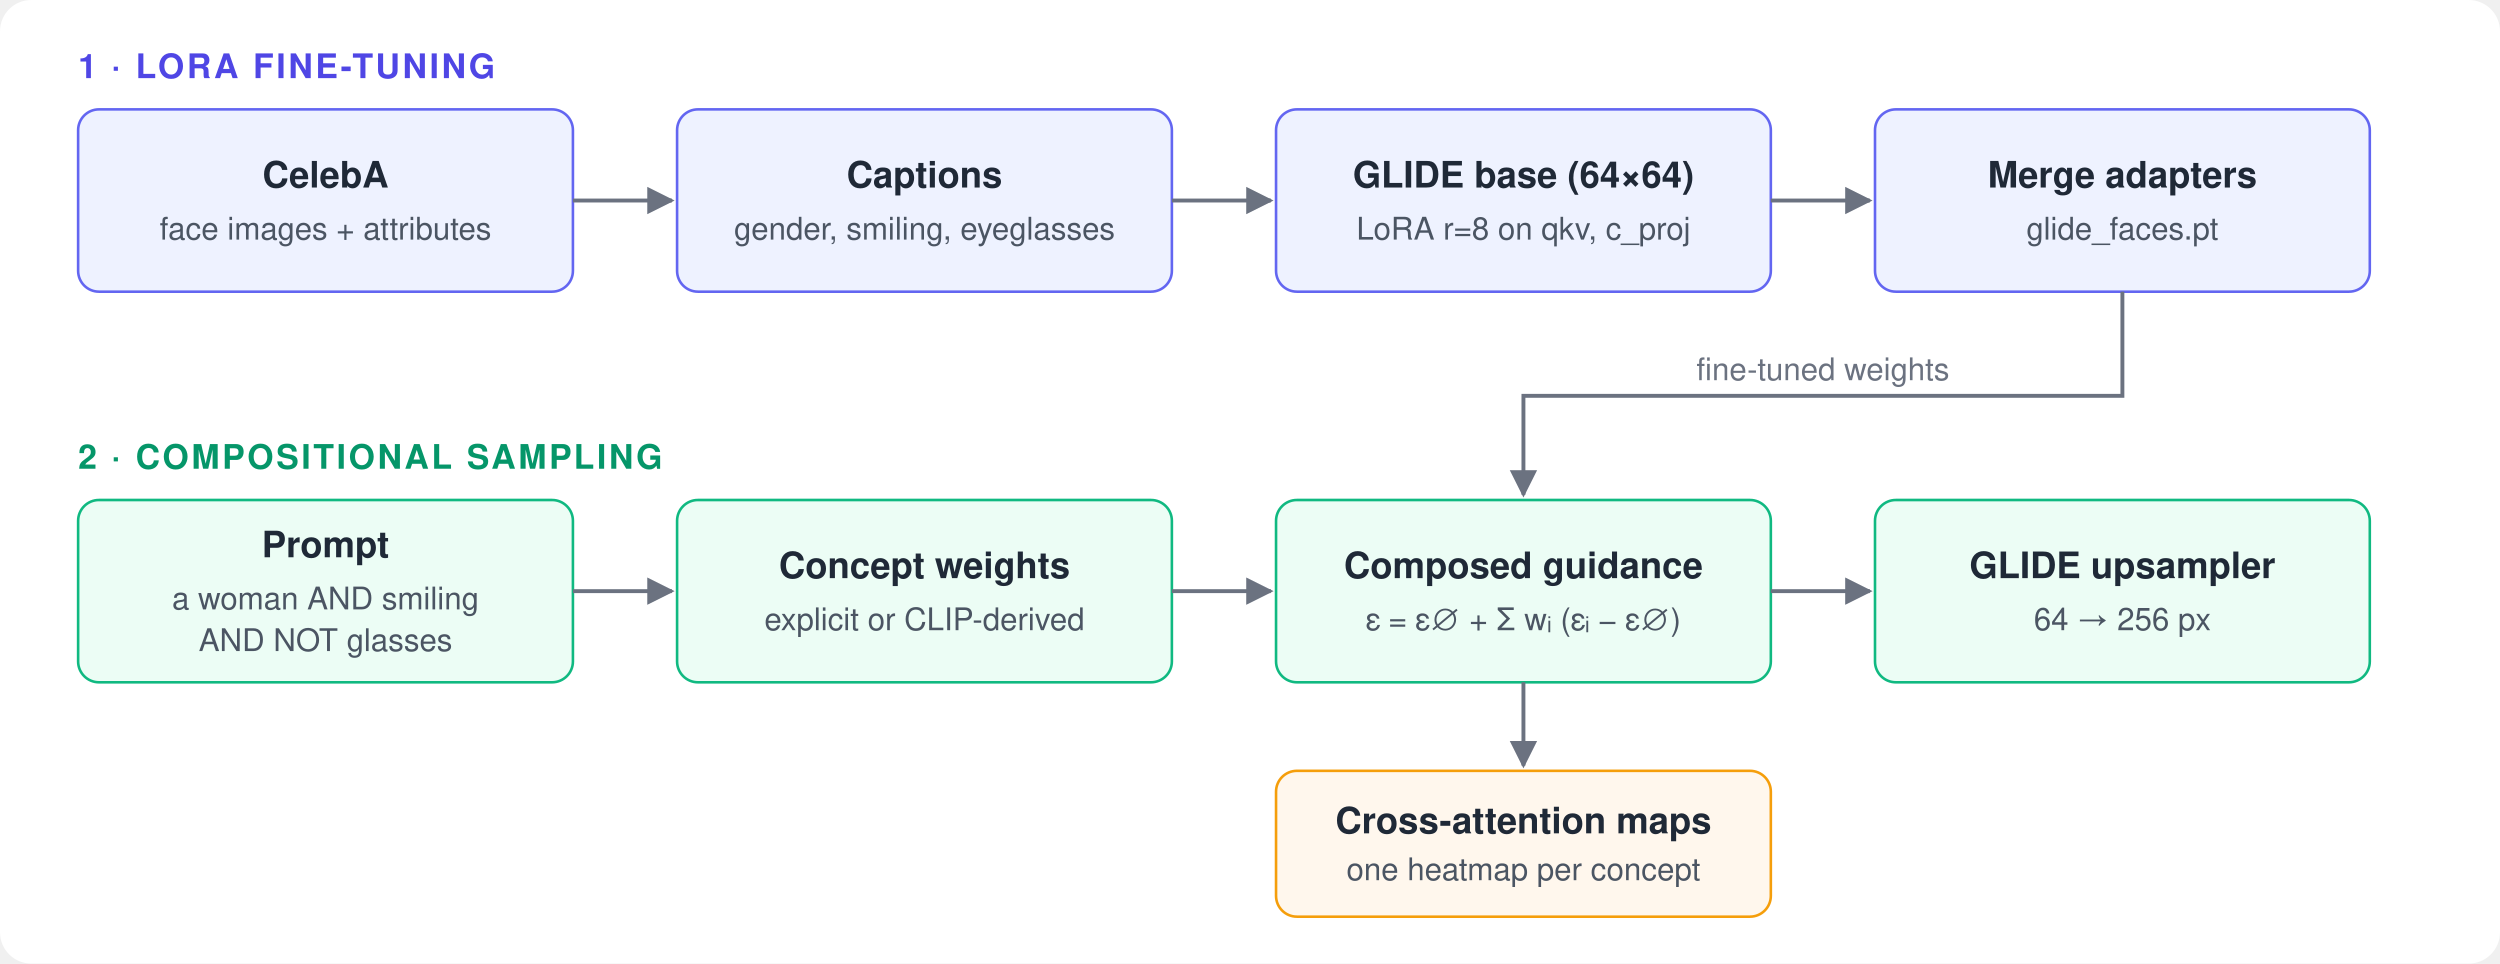
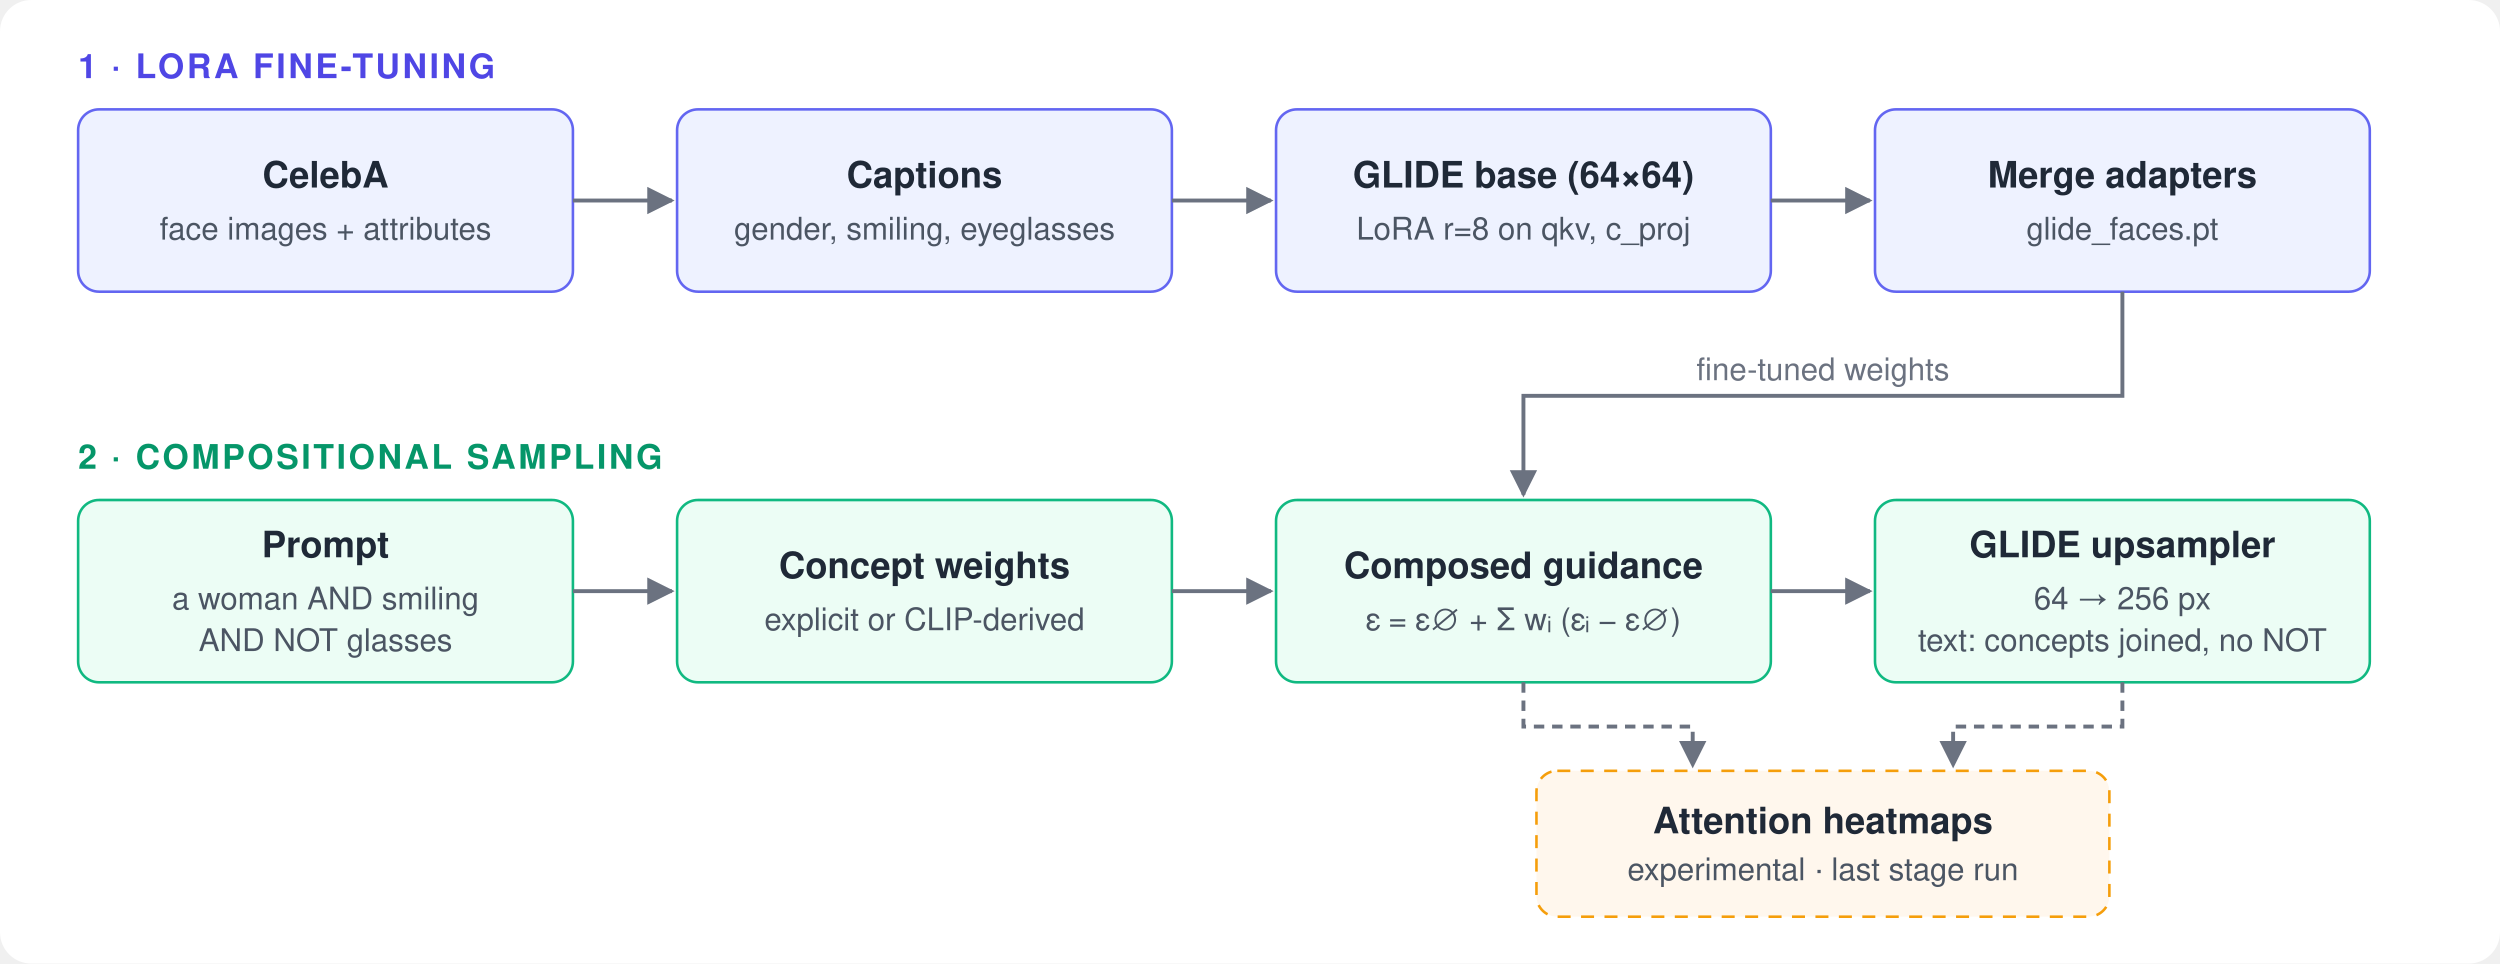
<svg xmlns="http://www.w3.org/2000/svg" viewBox="0 0 960 370" font-family="-apple-system, 'Segoe UI', Helvetica, Arial, sans-serif">
  <defs>
    <marker id="arrow" viewBox="0 0 10 10" refX="9" refY="5" markerWidth="7" markerHeight="7" orient="auto-start-reverse">
      <path d="M0,0 L10,5 L0,10 z" fill="#6B7280" />
    </marker>
  </defs>
  <rect width="960" height="370" rx="12" fill="#FFFFFF" />
  <text x="30" y="30" font-size="13" font-weight="700" fill="#4F46E5" letter-spacing="1">1 · LORA FINE-TUNING</text>
  <g font-size="14" text-anchor="middle">
    <rect x="30" y="42" width="190" height="70" rx="8" fill="#EEF2FF" stroke="#6366F1" />
    <text x="125" y="72" font-weight="600" fill="#1F2937">CelebA</text>
    <text x="125" y="92" font-size="12" fill="#4B5563">face images + attributes</text>
    <rect x="260" y="42" width="190" height="70" rx="8" fill="#EEF2FF" stroke="#6366F1" />
    <text x="355" y="72" font-weight="600" fill="#1F2937">Captions</text>
    <text x="355" y="92" font-size="12" fill="#4B5563">gender, smiling, eyeglasses</text>
    <rect x="490" y="42" width="190" height="70" rx="8" fill="#EEF2FF" stroke="#6366F1" />
    <text x="585" y="72" font-weight="600" fill="#1F2937">GLIDE base (64×64)</text>
    <text x="585" y="92" font-size="12" fill="#4B5563">LoRA r=8 on qkv, c_proj</text>
    <rect x="720" y="42" width="190" height="70" rx="8" fill="#EEF2FF" stroke="#6366F1" />
    <text x="815" y="72" font-weight="600" fill="#1F2937">Merge adapters</text>
    <text x="815" y="92" font-size="12" fill="#4B5563">glide_faces.pt</text>
  </g>
  <g stroke="#6B7280" stroke-width="1.5" fill="none" marker-end="url(#arrow)">
    <line x1="220" y1="77" x2="258" y2="77" />
    <line x1="450" y1="77" x2="488" y2="77" />
    <line x1="680" y1="77" x2="718" y2="77" />
    <path d="M815,112 V152 H585 V190" />
  </g>
  <text x="700" y="146" font-size="12" text-anchor="middle" fill="#6B7280">fine-tuned weights</text>
  <text x="30" y="180" font-size="13" font-weight="700" fill="#059669" letter-spacing="1">2 · COMPOSITIONAL SAMPLING</text>
  <g font-size="14" text-anchor="middle">
    <rect x="30" y="192" width="190" height="70" rx="8" fill="#ECFDF5" stroke="#10B981" />
    <text x="125" y="214" font-weight="600" fill="#1F2937">Prompt</text>
    <text x="125" y="234" font-size="12" fill="#4B5563">a woman AND smiling</text>
    <text x="125" y="250" font-size="12" fill="#4B5563">AND NOT glasses</text>
    <rect x="260" y="192" width="190" height="70" rx="8" fill="#ECFDF5" stroke="#10B981" />
    <text x="355" y="222" font-weight="600" fill="#1F2937">Concept weights</text>
    <text x="355" y="242" font-size="12" fill="#4B5563">explicit or CLIP-derived</text>
    <rect x="490" y="192" width="190" height="70" rx="8" fill="#ECFDF5" stroke="#10B981" />
    <text x="585" y="222" font-weight="600" fill="#1F2937">Composed guidance</text>
    <text x="585" y="242" font-size="12" fill="#4B5563">ε = ε∅ + Σ wᵢ (εᵢ − ε∅)</text>
    <rect x="720" y="192" width="190" height="70" rx="8" fill="#ECFDF5" stroke="#10B981" />
-     <text x="815" y="222" font-weight="600" fill="#1F2937">GLIDE upsampler</text>
-     <text x="815" y="242" font-size="12" fill="#4B5563">64 → 256 px</text>
-     <rect x="490" y="296" width="190" height="56" rx="8" fill="#FFF7ED" stroke="#F59E0B" />
-     <text x="585" y="320" font-weight="600" fill="#1F2937">Cross-attention maps</text>
-     <text x="585" y="338" font-size="12" fill="#4B5563">one heatmap per concept</text>
+     <text x="815" y="214" font-weight="600" fill="#1F2937">GLIDE upsampler</text>
+     <text x="815" y="234" font-size="12" fill="#4B5563">64 → 256 px</text>
+     <text x="815" y="250" font-size="12" fill="#4B5563">text: concepts joined, no NOT</text>
+     <rect x="590" y="296" width="220" height="56" rx="8" fill="#FFF7ED" stroke="#F59E0B" stroke-dasharray="5 4" />
+     <text x="700" y="320" font-weight="600" fill="#1F2937">Attention heatmaps</text>
+     <text x="700" y="338" font-size="12" fill="#4B5563">experimental · last stage run</text>
  </g>
  <g stroke="#6B7280" stroke-width="1.5" fill="none" marker-end="url(#arrow)">
    <line x1="220" y1="227" x2="258" y2="227" />
    <line x1="450" y1="227" x2="488" y2="227" />
    <line x1="680" y1="227" x2="718" y2="227" />
-     <line x1="585" y1="262" x2="585" y2="294" />
+   </g>
+   <g stroke="#6B7280" stroke-width="1.5" fill="none" stroke-dasharray="4 3" marker-end="url(#arrow)">
+     <path d="M585,262 V279 H650 V294" />
+     <path d="M815,262 V279 H750 V294" />
  </g>
</svg>
